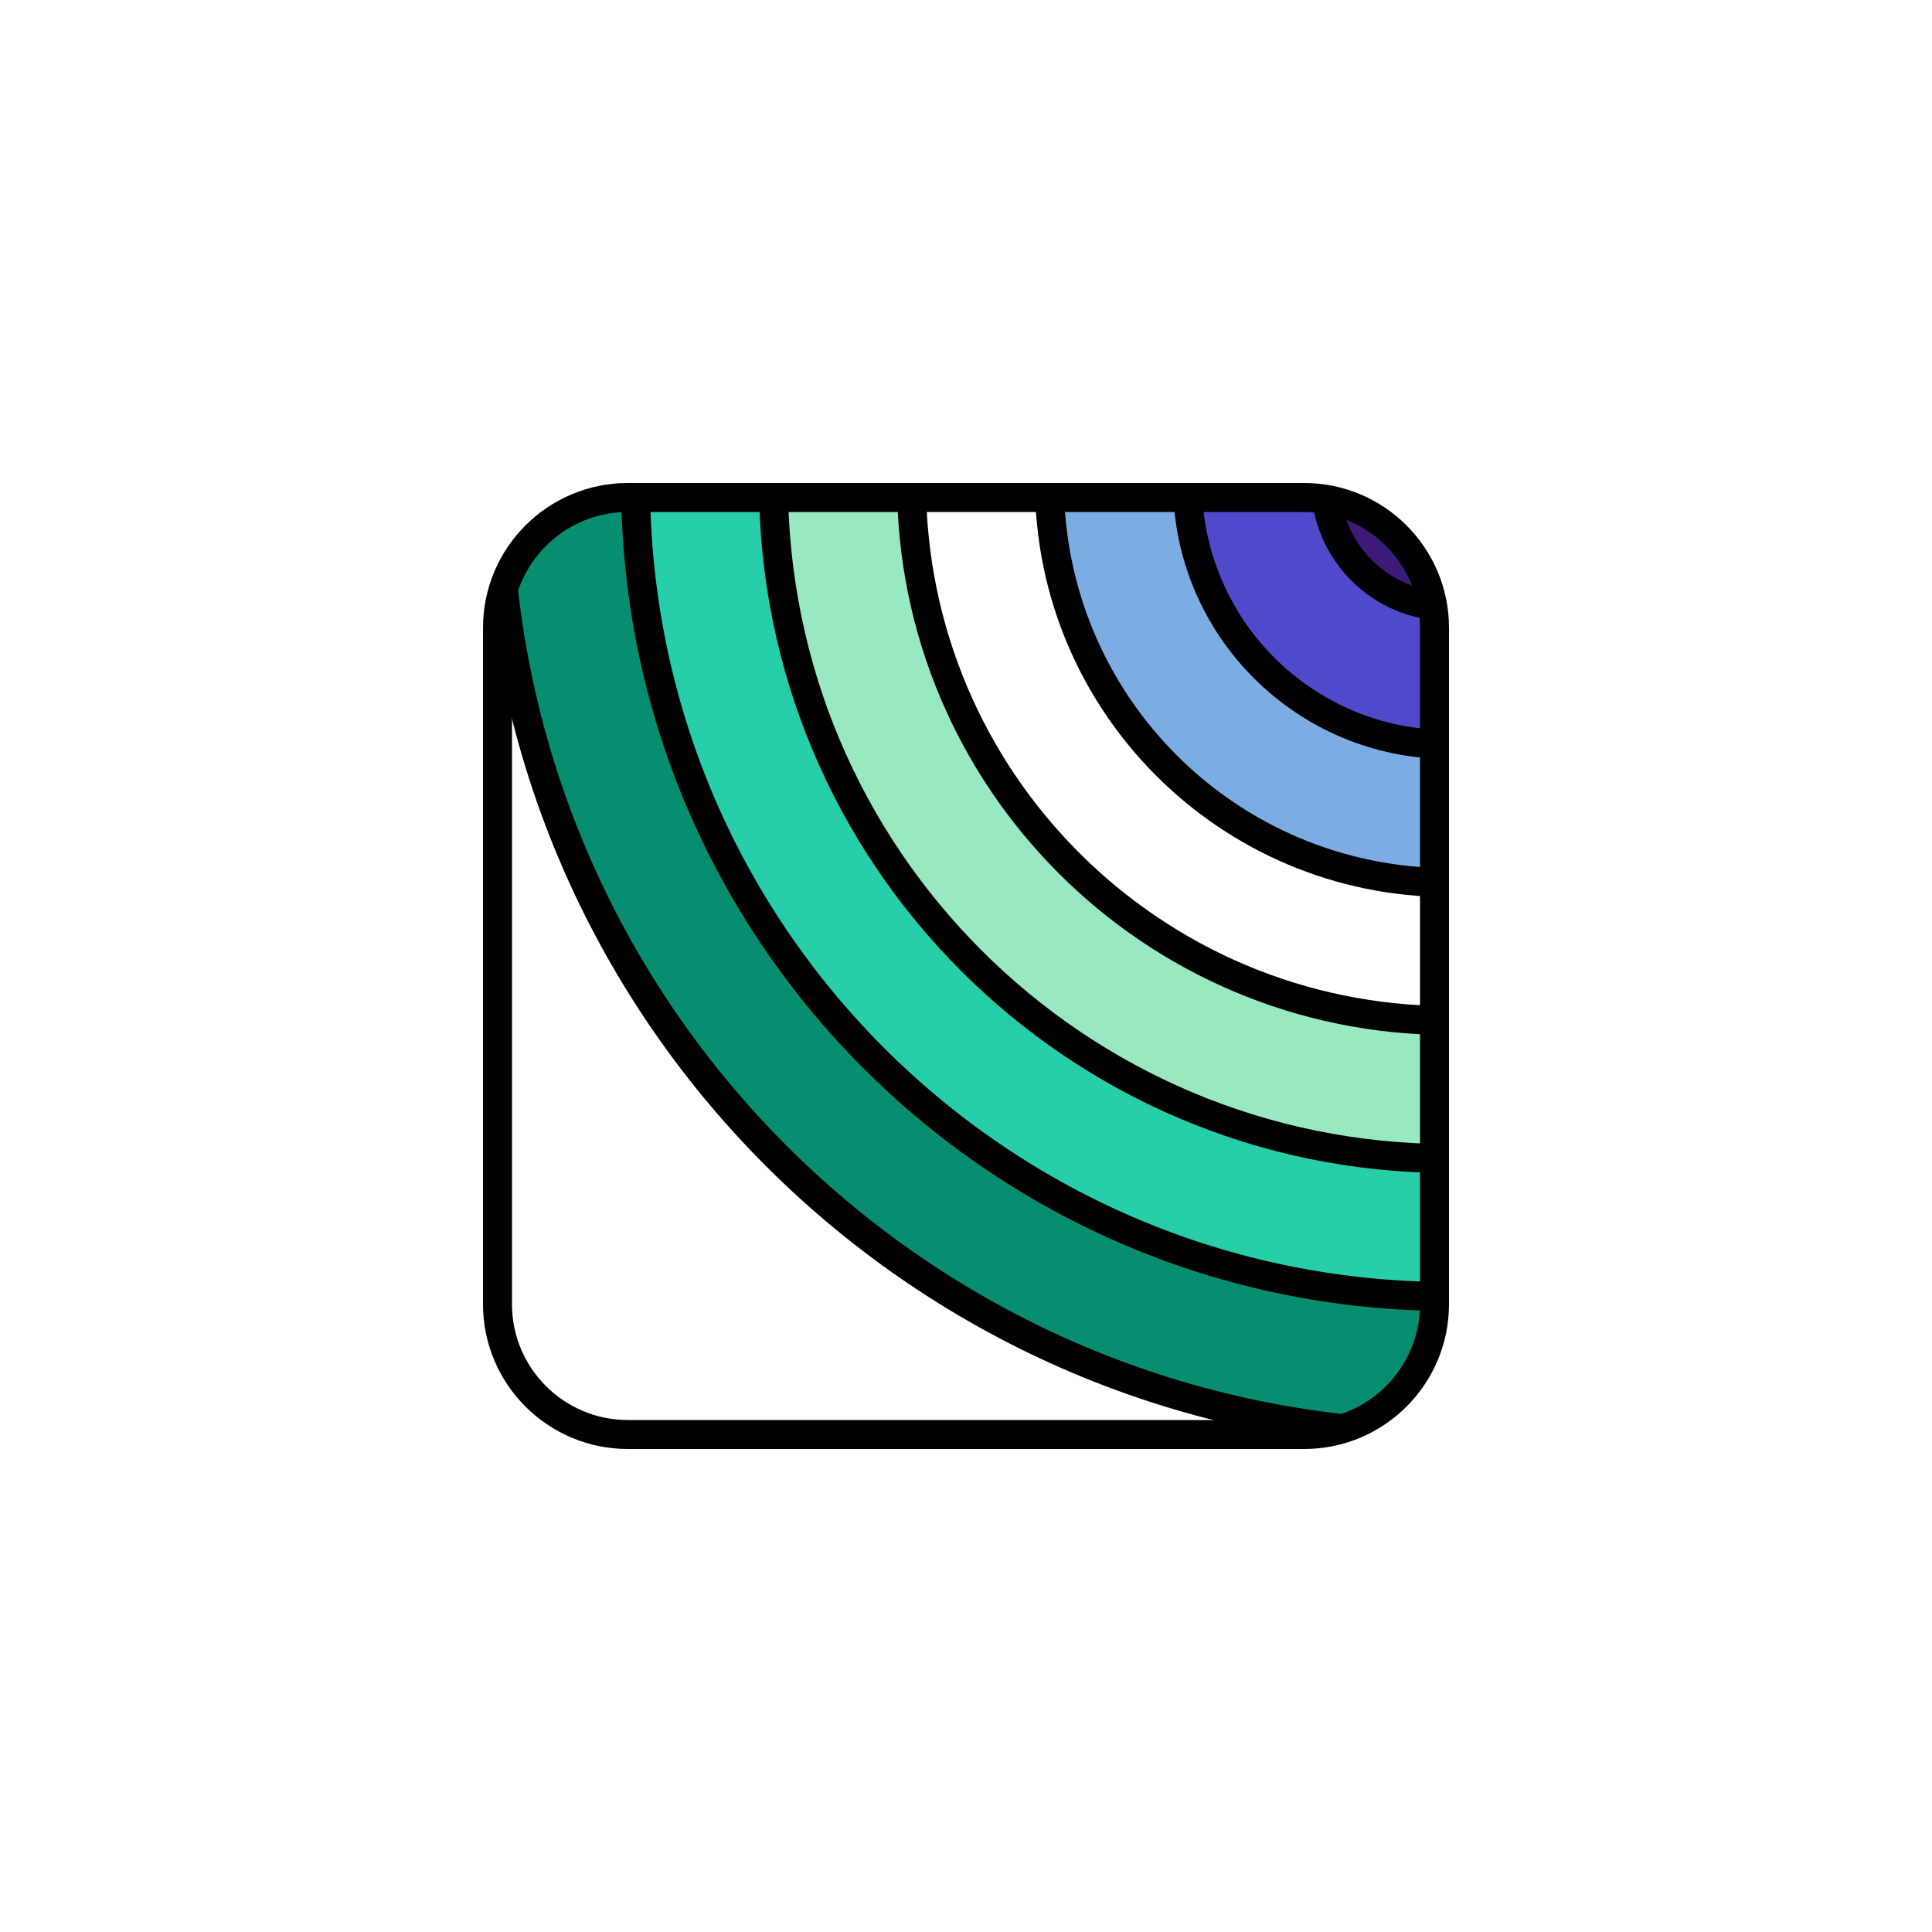
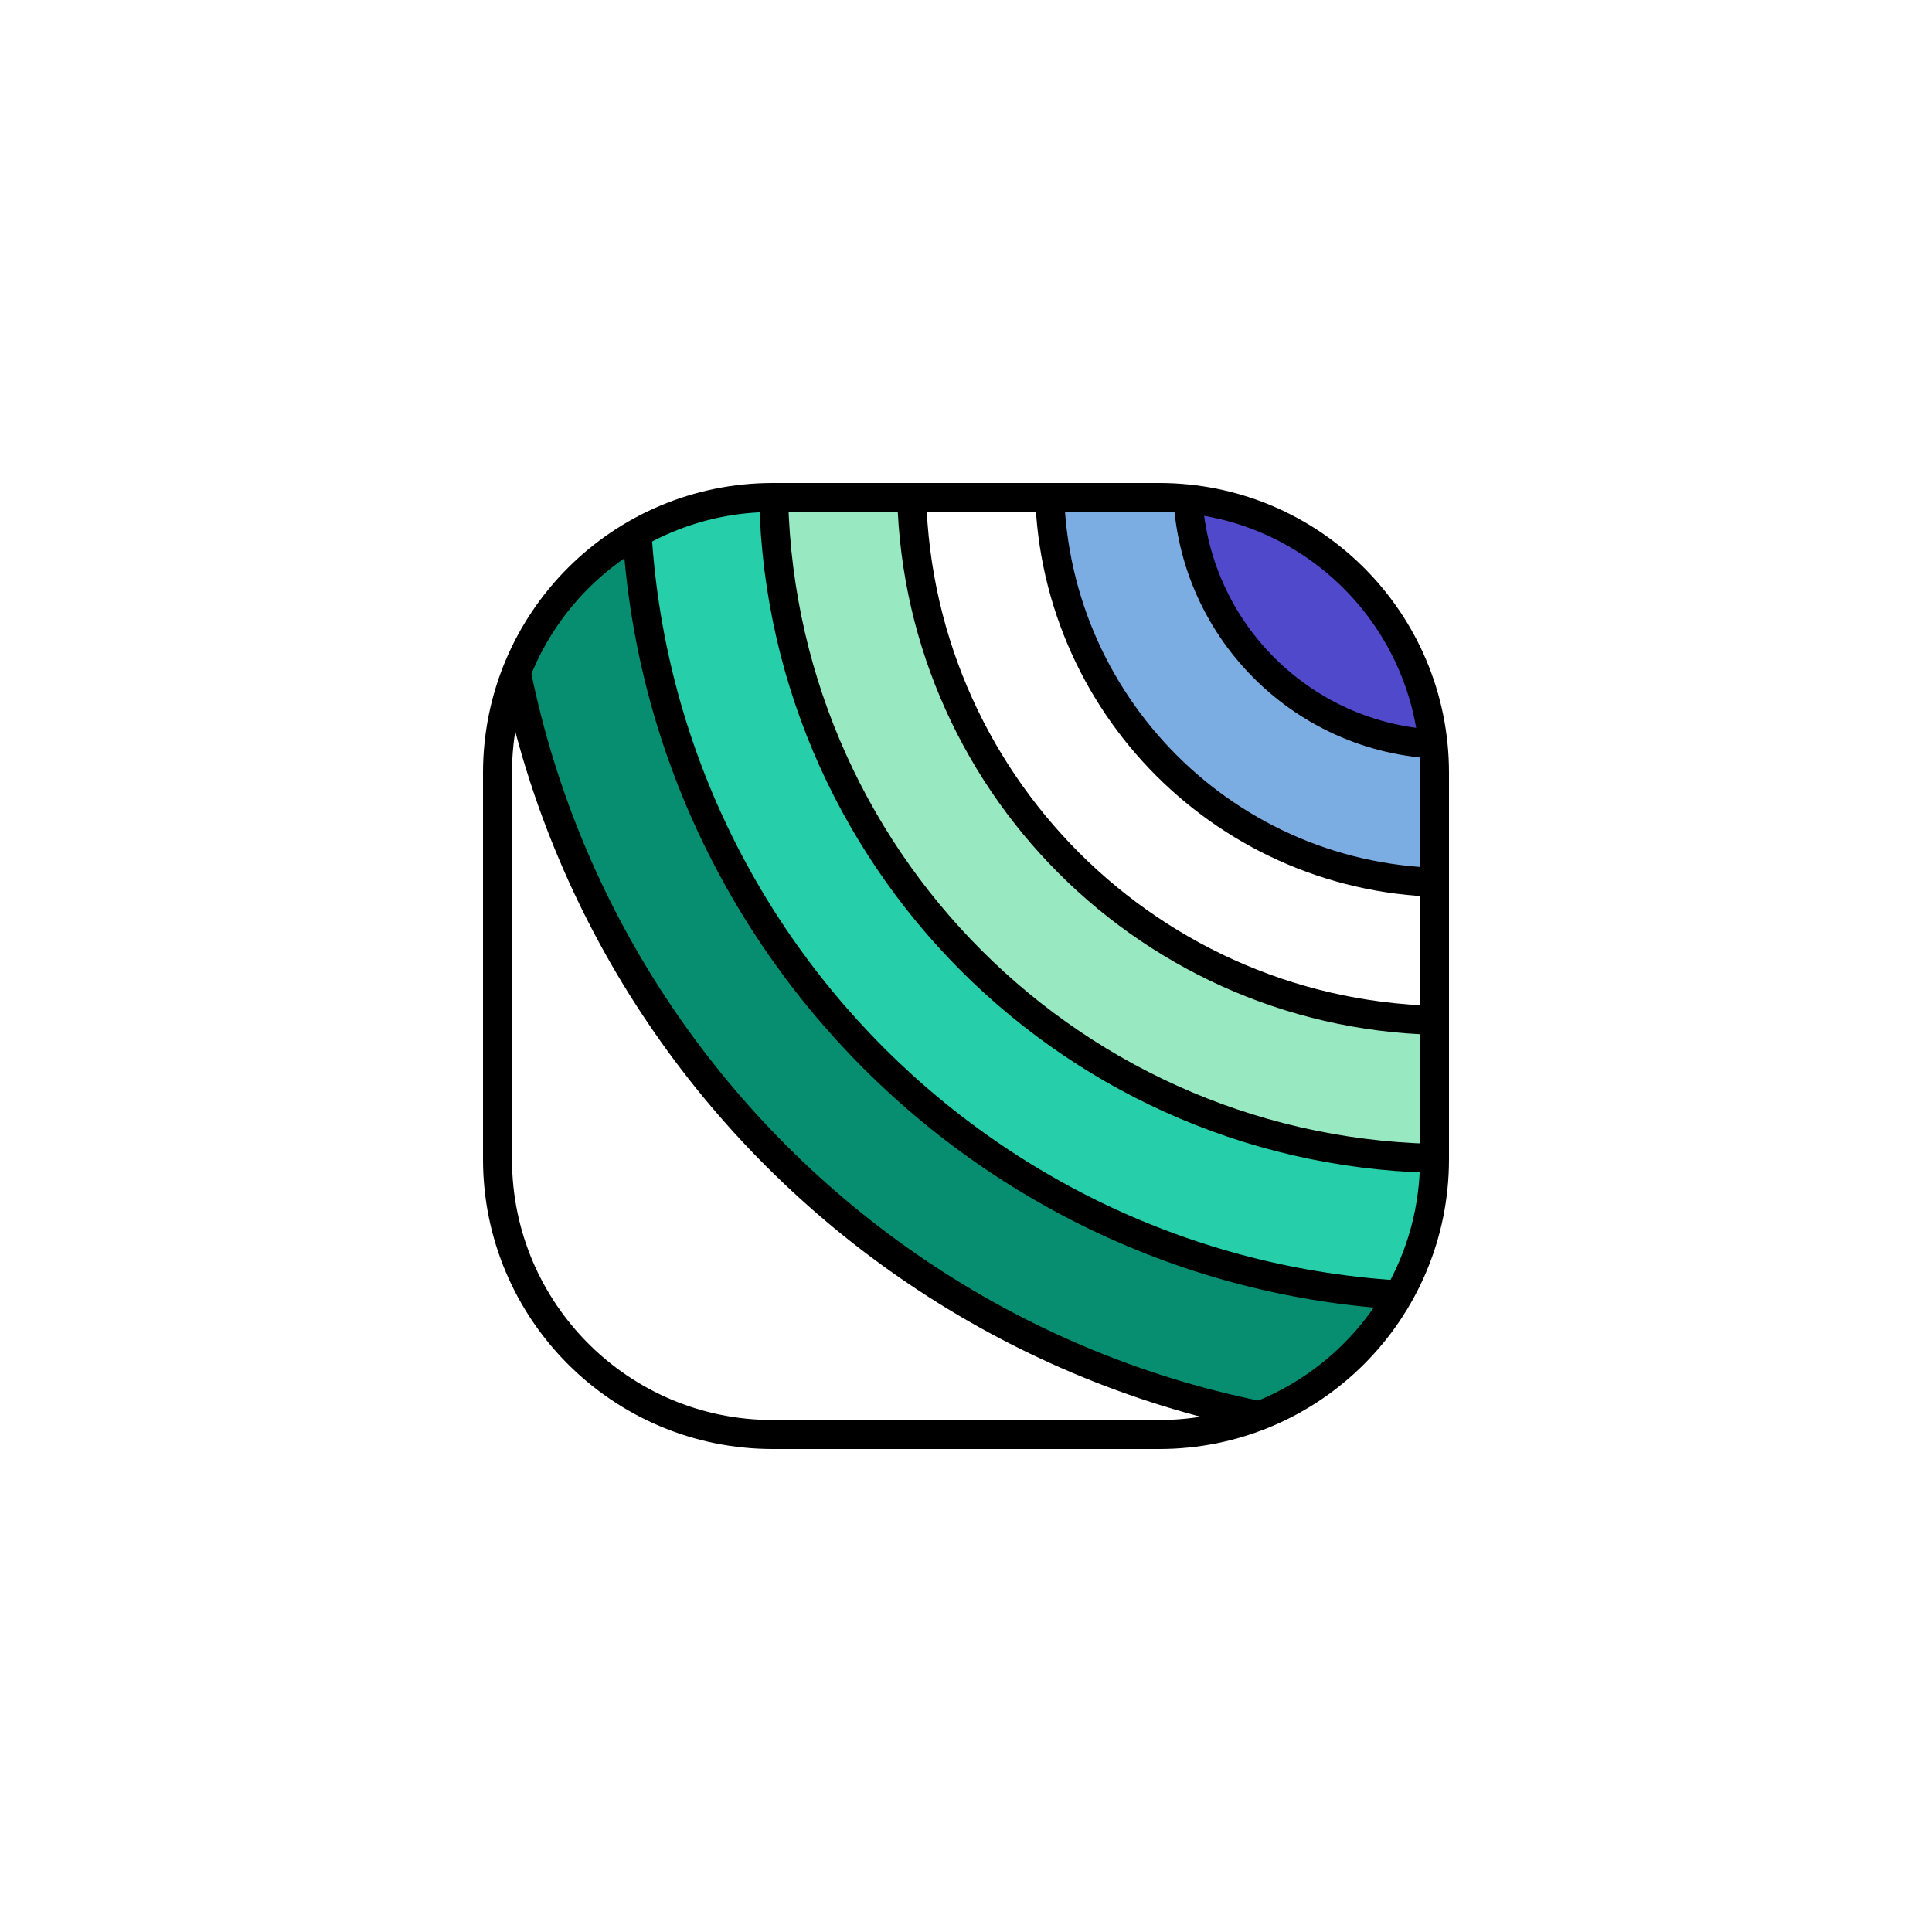
<svg xmlns="http://www.w3.org/2000/svg" width="512" height="512" viewBox="0 0 100 100" focusable="false" role="img" aria-label="engender">
  <rect width="100" height="100" fill="#FFFFFF" />
  <g transform="translate(25,25) scale(0.5)">
    <defs>
      <clipPath id="mark-tile">
-         <rect x="1.5" y="1.5" width="97" height="97" rx="13.50" />
+         <rect x="1.5" y="1.5" width="97" height="97" rx="28.50" />
      </clipPath>
    </defs>
    <g clip-path="url(#mark-tile)">
      <rect width="100" height="100" fill="#FFFFFF" />
      <circle cx="100" cy="0" r="98.50" fill="#078D70" stroke="#000" stroke-width="3" />
      <circle cx="100" cy="0" r="84.21" fill="#26CEAA" stroke="#000" stroke-width="3" />
      <circle cx="100" cy="0" r="69.93" fill="#98E8C1" stroke="#000" stroke-width="3" />
      <circle cx="100" cy="0" r="55.64" fill="#FFFFFF" stroke="#000" stroke-width="3" />
      <circle cx="100" cy="0" r="41.36" fill="#7BADE2" stroke="#000" stroke-width="3" />
      <circle cx="100" cy="0" r="27.07" fill="#5049CB" stroke="#000" stroke-width="3" />
      <circle cx="100" cy="0" r="12.79" fill="#3D1A78" stroke="#000" stroke-width="3" />
    </g>
-     <rect x="1.5" y="1.5" width="97" height="97" rx="13.50" fill="none" stroke="#000" stroke-width="3" />
+     <rect x="1.5" y="1.5" width="97" height="97" rx="28.50" fill="none" stroke="#000" stroke-width="3" />
  </g>
</svg>
